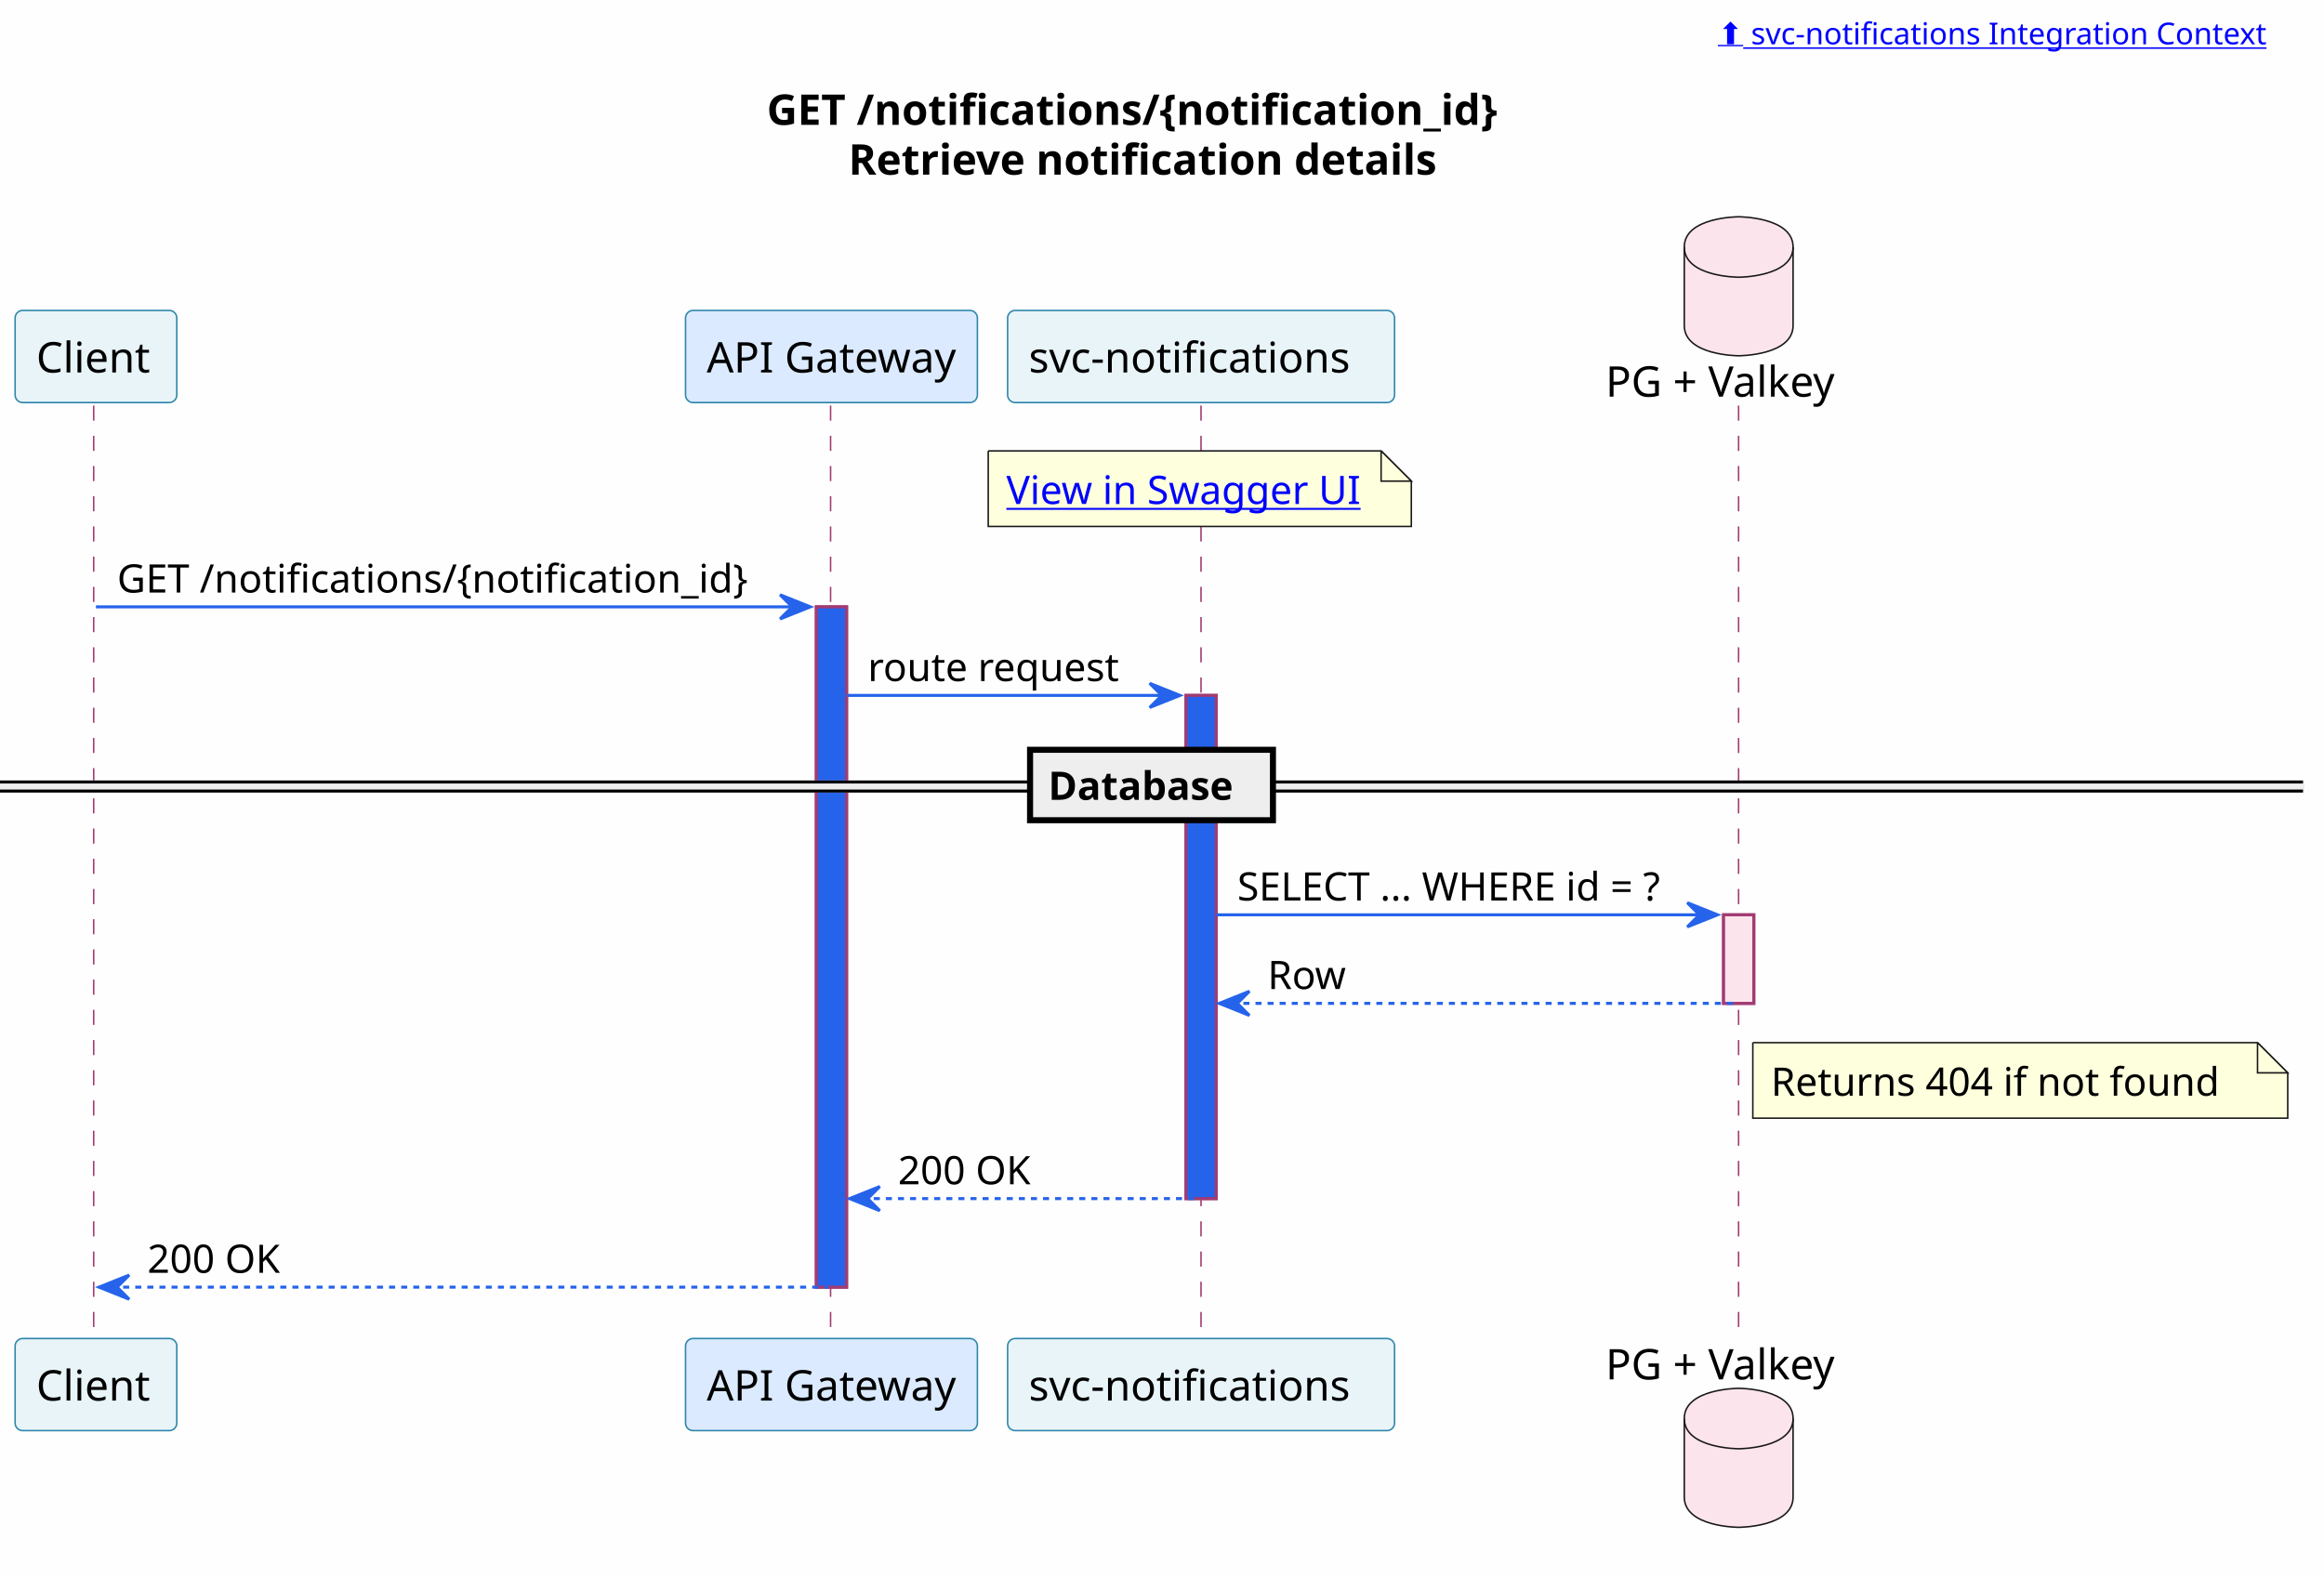
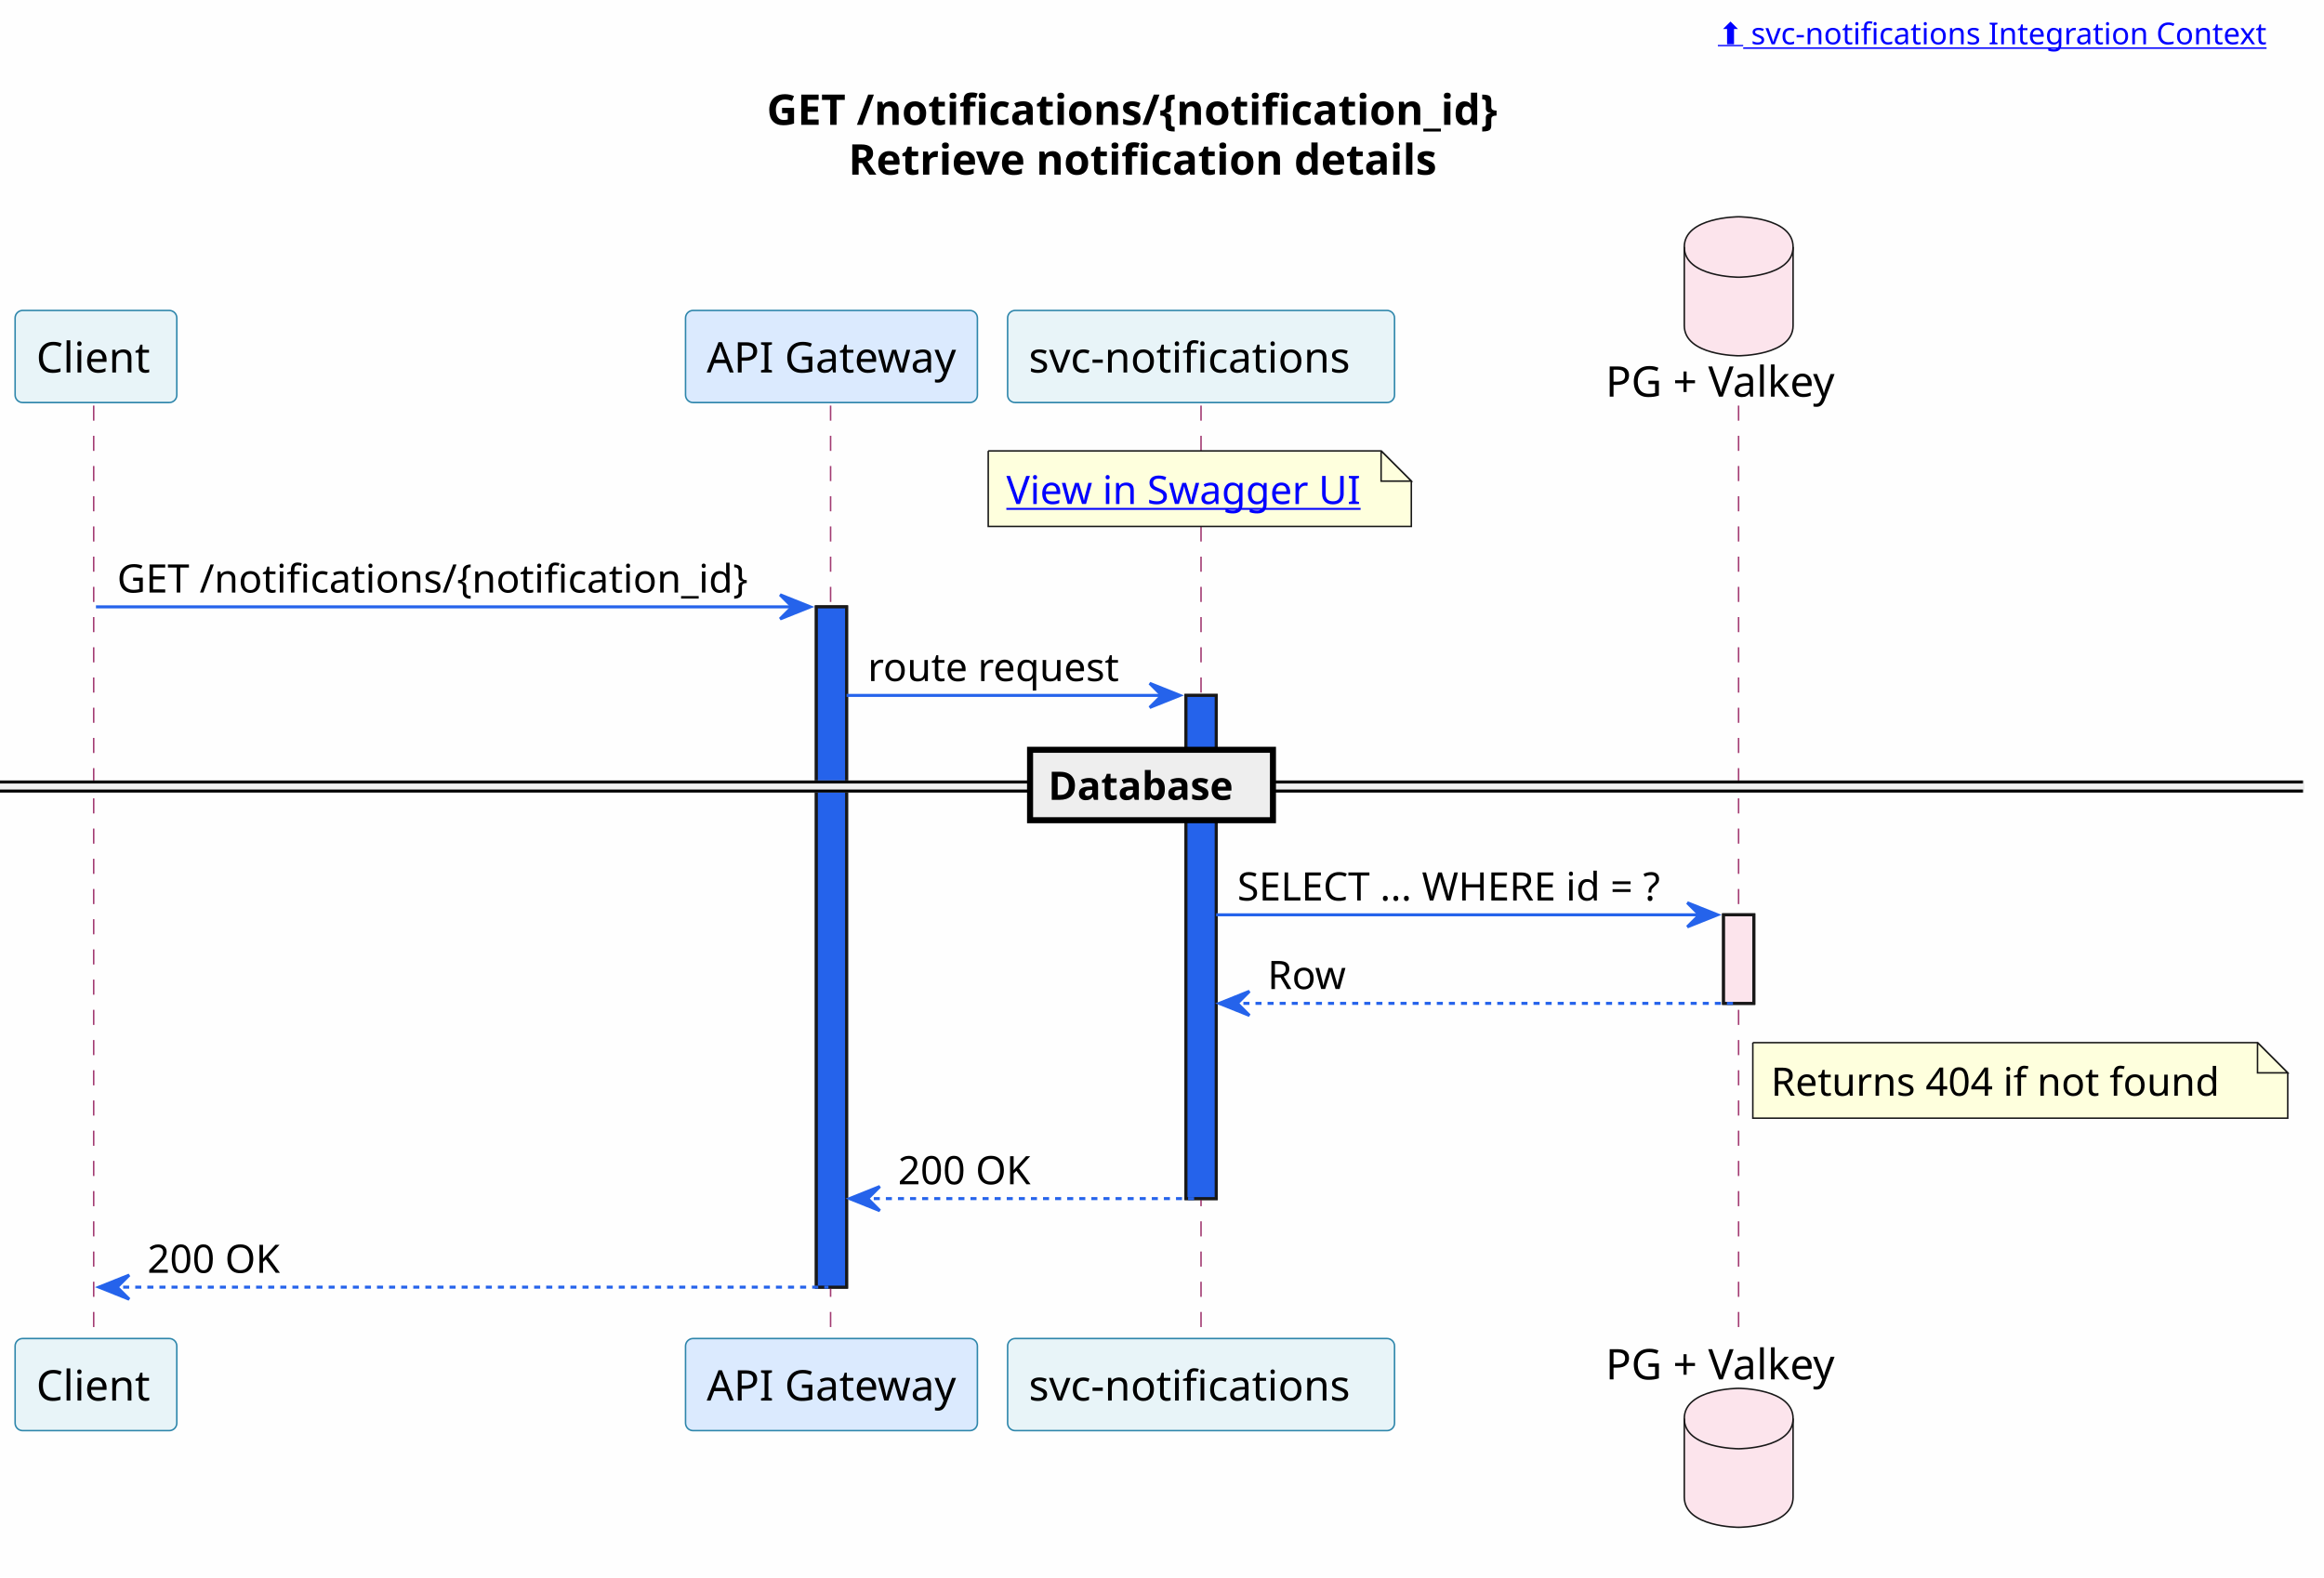
<svg xmlns="http://www.w3.org/2000/svg" xmlns:xlink="http://www.w3.org/1999/xlink" contentStyleType="text/css" data-diagram-type="SEQUENCE" height="522px" preserveAspectRatio="none" style="width:769px;height:522px;background:#FEFEFE;" version="1.1" viewBox="0 0 769 522" width="769px" zoomAndPan="magnify">
  <defs />
  <g>
    <rect fill="#FEFEFE" height="522" style="stroke:none;stroke-width:1;" width="769" x="0" y="0" />
-     <text fill="#000000" font-family="Segoe UI" font-size="14" font-weight="bold" lengthAdjust="spacing" textLength="253.6" x="253.729" y="41.312">GET /notifications/{notification_id}</text>
-     <text fill="#000000" font-family="Segoe UI" font-size="14" font-weight="bold" lengthAdjust="spacing" textLength="199.561" x="280.748" y="57.801">Retrieve notification details</text>
+     <text fill="#000000" font-family="'Segoe UI'" font-size="14" font-weight="bold" lengthAdjust="spacing" textLength="253.6" x="253.729" y="41.312">GET /notifications/{notification_id}</text>
+     <text fill="#000000" font-family="'Segoe UI'" font-size="14" font-weight="bold" lengthAdjust="spacing" textLength="199.561" x="280.748" y="57.801">Retrieve notification details</text>
    <g>
-       <rect fill="#2563EB" height="225.174" style="stroke:#A23B72;stroke-width:1;" width="10" x="270.127" y="200.863" />
+       <rect fill="#2563EB" height="225.174" style="stroke:#181818;stroke-width:1;" width="10" x="270.127" y="200.863" />
    </g>
    <g>
-       <rect fill="#2563EB" height="166.553" style="stroke:#A23B72;stroke-width:1;" width="10" x="392.432" y="230.174" />
+       <rect fill="#2563EB" height="166.553" style="stroke:#181818;stroke-width:1;" width="10" x="392.432" y="230.174" />
    </g>
    <g>
-       <rect fill="#FCE4EC" height="29.311" style="stroke:#A23B72;stroke-width:1;" width="10" x="570.322" y="302.795" />
+       <rect fill="#FCE4EC" height="29.311" style="stroke:#181818;stroke-width:1;" width="10" x="570.322" y="302.795" />
    </g>
-     <g>
-       <rect fill="#000000" fill-opacity="0" height="309.795" width="8" x="27.752" y="134.242" />
-       <line style="stroke:#A23B72;stroke-width:0.5;stroke-dasharray:5,5;" x1="31" x2="31" y1="134.242" y2="444.037" />
+     <g class="participant-lifeline" data-entity-uid="part1" data-qualified-name="Client" id="part1-lifeline">
+       <g>
+         <rect fill="#000000" fill-opacity="0" height="309.795" width="8" x="27.752" y="134.242" />
+         <line style="stroke:#A23B72;stroke-width:0.5;stroke-dasharray:5,5;" x1="31" x2="31" y1="134.242" y2="444.037" />
+       </g>
    </g>
-     <g>
-       <rect fill="#000000" fill-opacity="0" height="309.795" width="8" x="271.127" y="134.242" />
-       <line style="stroke:#A23B72;stroke-width:0.5;stroke-dasharray:5,5;" x1="274.838" x2="274.838" y1="134.242" y2="444.037" />
+     <g class="participant-lifeline" data-entity-uid="part2" data-qualified-name="GW" id="part2-lifeline">
+       <g>
+         <rect fill="#000000" fill-opacity="0" height="309.795" width="8" x="271.127" y="134.242" />
+         <line style="stroke:#A23B72;stroke-width:0.5;stroke-dasharray:5,5;" x1="274.838" x2="274.838" y1="134.242" y2="444.037" />
+       </g>
    </g>
-     <g>
-       <rect fill="#000000" fill-opacity="0" height="309.795" width="8" x="393.432" y="134.242" />
-       <line style="stroke:#A23B72;stroke-width:0.5;stroke-dasharray:5,5;" x1="397.416" x2="397.416" y1="134.242" y2="444.037" />
+     <g class="participant-lifeline" data-entity-uid="part3" data-qualified-name="Svc" id="part3-lifeline">
+       <g>
+         <rect fill="#000000" fill-opacity="0" height="309.795" width="8" x="393.432" y="134.242" />
+         <line style="stroke:#A23B72;stroke-width:0.5;stroke-dasharray:5,5;" x1="397.416" x2="397.416" y1="134.242" y2="444.037" />
+       </g>
    </g>
-     <g>
-       <rect fill="#000000" fill-opacity="0" height="309.795" width="8" x="571.322" y="134.242" />
-       <line style="stroke:#A23B72;stroke-width:0.5;stroke-dasharray:5,5;" x1="575.286" x2="575.286" y1="134.242" y2="444.037" />
+     <g class="participant-lifeline" data-entity-uid="part4" data-qualified-name="DB" id="part4-lifeline">
+       <g>
+         <rect fill="#000000" fill-opacity="0" height="309.795" width="8" x="571.322" y="134.242" />
+         <line style="stroke:#A23B72;stroke-width:0.5;stroke-dasharray:5,5;" x1="575.286" x2="575.286" y1="134.242" y2="444.037" />
+       </g>
    </g>
-     <g class="participant participant-head" data-participant="Client">
+     <g class="participant participant-head" data-entity-uid="part1" data-qualified-name="Client" id="part1-head">
      <a href="/applications/" target="_top" title="/applications/" xlink:actuate="onRequest" xlink:href="/applications/" xlink:show="new" xlink:title="/applications/" xlink:type="simple">
        <rect fill="#E8F4F8" height="30.488" rx="2.5" ry="2.5" style="stroke:#2E86AB;stroke-width:0.5;" width="53.505" x="5" y="102.754" />
-         <text fill="#000000" font-family="Segoe UI" font-size="14" lengthAdjust="spacing" textLength="39.505" x="12" y="123.289">Client</text>
+         <text fill="#000000" font-family="'Segoe UI'" font-size="14" lengthAdjust="spacing" textLength="39.505" x="12" y="123.289">Client</text>
      </a>
    </g>
-     <g class="participant participant-tail" data-participant="Client">
+     <g class="participant participant-tail" data-entity-uid="part1" data-qualified-name="Client" id="part1-tail">
      <a href="/applications/" target="_top" title="/applications/" xlink:actuate="onRequest" xlink:href="/applications/" xlink:show="new" xlink:title="/applications/" xlink:type="simple">
        <rect fill="#E8F4F8" height="30.488" rx="2.5" ry="2.5" style="stroke:#2E86AB;stroke-width:0.5;" width="53.505" x="5" y="443.037" />
-         <text fill="#000000" font-family="Segoe UI" font-size="14" lengthAdjust="spacing" textLength="39.505" x="12" y="463.572">Client</text>
+         <text fill="#000000" font-family="'Segoe UI'" font-size="14" lengthAdjust="spacing" textLength="39.505" x="12" y="463.572">Client</text>
      </a>
    </g>
-     <g class="participant participant-head" data-participant="GW">
-       <rect fill="#DBEAFE" height="30.488" rx="2.5" ry="2.5" style="stroke:#2E86AB;stroke-width:0.5;" width="96.578" x="226.838" y="102.754" />
-       <text fill="#000000" font-family="Segoe UI" font-size="14" lengthAdjust="spacing" textLength="82.578" x="233.838" y="123.289">API Gateway</text>
+     <g class="participant participant-head" data-entity-uid="part2" data-qualified-name="GW" id="part2-head">
+       <a href="/actors/#api-gateway" target="_top" title="/actors/#api-gateway" xlink:actuate="onRequest" xlink:href="/actors/#api-gateway" xlink:show="new" xlink:title="/actors/#api-gateway" xlink:type="simple">
+         <rect fill="#DBEAFE" height="30.488" rx="2.5" ry="2.5" style="stroke:#2E86AB;stroke-width:0.5;" width="96.578" x="226.838" y="102.754" />
+         <text fill="#000000" font-family="'Segoe UI'" font-size="14" lengthAdjust="spacing" textLength="82.578" x="233.838" y="123.289">API Gateway</text>
+       </a>
    </g>
-     <g class="participant participant-tail" data-participant="GW">
-       <rect fill="#DBEAFE" height="30.488" rx="2.5" ry="2.5" style="stroke:#2E86AB;stroke-width:0.5;" width="96.578" x="226.838" y="443.037" />
-       <text fill="#000000" font-family="Segoe UI" font-size="14" lengthAdjust="spacing" textLength="82.578" x="233.838" y="463.572">API Gateway</text>
+     <g class="participant participant-tail" data-entity-uid="part2" data-qualified-name="GW" id="part2-tail">
+       <a href="/actors/#api-gateway" target="_top" title="/actors/#api-gateway" xlink:actuate="onRequest" xlink:href="/actors/#api-gateway" xlink:show="new" xlink:title="/actors/#api-gateway" xlink:type="simple">
+         <rect fill="#DBEAFE" height="30.488" rx="2.5" ry="2.5" style="stroke:#2E86AB;stroke-width:0.5;" width="96.578" x="226.838" y="443.037" />
+         <text fill="#000000" font-family="'Segoe UI'" font-size="14" lengthAdjust="spacing" textLength="82.578" x="233.838" y="463.572">API Gateway</text>
+       </a>
    </g>
-     <g class="participant participant-head" data-participant="Svc">
+     <g class="participant participant-head" data-entity-uid="part3" data-qualified-name="Svc" id="part3-head">
      <a href="/microservices/svc-notifications/" target="_top" title="/microservices/svc-notifications/" xlink:actuate="onRequest" xlink:href="/microservices/svc-notifications/" xlink:show="new" xlink:title="/microservices/svc-notifications/" xlink:type="simple">
        <rect fill="#E8F4F8" height="30.488" rx="2.5" ry="2.5" style="stroke:#2E86AB;stroke-width:0.5;" width="128.03" x="333.416" y="102.754" />
-         <text fill="#000000" font-family="Segoe UI" font-size="14" lengthAdjust="spacing" textLength="114.03" x="340.416" y="123.289">svc-notifications</text>
+         <text fill="#000000" font-family="'Segoe UI'" font-size="14" lengthAdjust="spacing" textLength="114.03" x="340.416" y="123.289">svc-notifications</text>
      </a>
    </g>
-     <g class="participant participant-tail" data-participant="Svc">
+     <g class="participant participant-tail" data-entity-uid="part3" data-qualified-name="Svc" id="part3-tail">
      <a href="/microservices/svc-notifications/" target="_top" title="/microservices/svc-notifications/" xlink:actuate="onRequest" xlink:href="/microservices/svc-notifications/" xlink:show="new" xlink:title="/microservices/svc-notifications/" xlink:type="simple">
        <rect fill="#E8F4F8" height="30.488" rx="2.5" ry="2.5" style="stroke:#2E86AB;stroke-width:0.5;" width="128.03" x="333.416" y="443.037" />
-         <text fill="#000000" font-family="Segoe UI" font-size="14" lengthAdjust="spacing" textLength="114.03" x="340.416" y="463.572">svc-notifications</text>
+         <text fill="#000000" font-family="'Segoe UI'" font-size="14" lengthAdjust="spacing" textLength="114.03" x="340.416" y="463.572">svc-notifications</text>
      </a>
    </g>
-     <g class="participant participant-head" data-participant="DB">
-       <text fill="#000000" font-family="Segoe UI" font-size="14" lengthAdjust="spacing" textLength="82.072" x="531.286" y="131.289">PG + Valkey</text>
+     <g class="participant participant-head" data-entity-uid="part4" data-qualified-name="DB" id="part4-head">
+       <text fill="#000000" font-family="'Segoe UI'" font-size="14" lengthAdjust="spacing" textLength="82.072" x="531.286" y="131.289">PG + Valkey</text>
      <path d="M557.322,81.754 C557.322,71.754 575.322,71.754 575.322,71.754 C575.322,71.754 593.322,71.754 593.322,81.754 L593.322,107.754 C593.322,117.754 575.322,117.754 575.322,117.754 C575.322,117.754 557.322,117.754 557.322,107.754 L557.322,81.754" fill="#FCE4EC" style="stroke:#181818;stroke-width:0.5;" />
      <path d="M557.322,81.754 C557.322,91.754 575.322,91.754 575.322,91.754 C575.322,91.754 593.322,91.754 593.322,81.754" fill="none" style="stroke:#181818;stroke-width:0.5;" />
    </g>
-     <g class="participant participant-tail" data-participant="DB">
-       <text fill="#000000" font-family="Segoe UI" font-size="14" lengthAdjust="spacing" textLength="82.072" x="531.286" y="456.572">PG + Valkey</text>
+     <g class="participant participant-tail" data-entity-uid="part4" data-qualified-name="DB" id="part4-tail">
+       <text fill="#000000" font-family="'Segoe UI'" font-size="14" lengthAdjust="spacing" textLength="82.072" x="531.286" y="456.572">PG + Valkey</text>
      <path d="M557.322,469.525 C557.322,459.525 575.322,459.525 575.322,459.525 C575.322,459.525 593.322,459.525 593.322,469.525 L593.322,495.525 C593.322,505.525 575.322,505.525 575.322,505.525 C575.322,505.525 557.322,505.525 557.322,495.525 L557.322,469.525" fill="#FCE4EC" style="stroke:#181818;stroke-width:0.5;" />
      <path d="M557.322,469.525 C557.322,479.525 575.322,479.525 575.322,479.525 C575.322,479.525 593.322,479.525 593.322,469.525" fill="none" style="stroke:#181818;stroke-width:0.5;" />
    </g>
    <g>
-       <rect fill="#2563EB" height="225.174" style="stroke:#A23B72;stroke-width:1;" width="10" x="270.127" y="200.863" />
+       <rect fill="#2563EB" height="225.174" style="stroke:#181818;stroke-width:1;" width="10" x="270.127" y="200.863" />
    </g>
    <g>
-       <rect fill="#2563EB" height="166.553" style="stroke:#A23B72;stroke-width:1;" width="10" x="392.432" y="230.174" />
+       <rect fill="#2563EB" height="166.553" style="stroke:#181818;stroke-width:1;" width="10" x="392.432" y="230.174" />
    </g>
    <g>
-       <rect fill="#FCE4EC" height="29.311" style="stroke:#A23B72;stroke-width:1;" width="10" x="570.322" y="302.795" />
+       <rect fill="#FCE4EC" height="29.311" style="stroke:#181818;stroke-width:1;" width="10" x="570.322" y="302.795" />
    </g>
    <path d="M327,149.242 L327,174.242 L467,174.242 L467,159.242 L457,149.242 L327,149.242" fill="#FEFFDD" style="stroke:#181818;stroke-width:0.5;" />
    <path d="M457,149.242 L457,159.242 L467,159.242 L457,149.242" fill="#FEFFDD" style="stroke:#181818;stroke-width:0.5;" />
    <a href="/services/api/svc-notifications.html#/Notifications/getNotification" target="_top" title="/services/api/svc-notifications.html#/Notifications/getNotification" xlink:actuate="onRequest" xlink:href="/services/api/svc-notifications.html#/Notifications/getNotification" xlink:show="new" xlink:title="/services/api/svc-notifications.html#/Notifications/getNotification" xlink:type="simple">
-       <text fill="#0000FF" font-family="Segoe UI" font-size="13" lengthAdjust="spacing" text-decoration="underline" textLength="119.406" x="333" y="166.81">View in Swagger UI</text>
+       <text fill="#0000FF" font-family="'Segoe UI'" font-size="13" lengthAdjust="spacing" text-decoration="underline" textLength="119.406" x="333" y="166.81">View in Swagger UI</text>
    </a>
-     <g class="message" data-participant-1="Client" data-participant-2="GW">
+     <g class="message" data-entity-1="part1" data-entity-2="part2" id="msg1">
      <polygon fill="#2563EB" points="258.127,196.863,268.127,200.863,258.127,204.863,262.127,200.863" style="stroke:#2563EB;stroke-width:1;" />
      <line style="stroke:#2563EB;stroke-width:1;" x1="31.752" x2="264.127" y1="200.863" y2="200.863" />
-       <text fill="#000000" font-family="Segoe UI" font-size="13" lengthAdjust="spacing" textLength="219.375" x="38.752" y="196.121">GET /notifications/{notification_id}</text>
+       <text fill="#000000" font-family="'Segoe UI'" font-size="13" lengthAdjust="spacing" textLength="219.375" x="38.752" y="196.121">GET /notifications/{notification_id}</text>
    </g>
-     <g class="message" data-participant-1="GW" data-participant-2="Svc">
+     <g class="message" data-entity-1="part2" data-entity-2="part3" id="msg2">
      <polygon fill="#2563EB" points="380.432,226.174,390.432,230.174,380.432,234.174,384.432,230.174" style="stroke:#2563EB;stroke-width:1;" />
      <line style="stroke:#2563EB;stroke-width:1;" x1="280.127" x2="386.432" y1="230.174" y2="230.174" />
-       <text fill="#000000" font-family="Segoe UI" font-size="13" lengthAdjust="spacing" textLength="85.135" x="287.127" y="225.432">route request</text>
+       <text fill="#000000" font-family="'Segoe UI'" font-size="13" lengthAdjust="spacing" textLength="85.135" x="287.127" y="225.432">route request</text>
    </g>
    <rect fill="#EEEEEE" height="3" style="stroke:#EEEEEE;stroke-width:1;" width="762.057" x="0" y="258.829" />
    <line style="stroke:#000000;stroke-width:1;" x1="0" x2="762.057" y1="258.829" y2="258.829" />
    <line style="stroke:#000000;stroke-width:1;" x1="0" x2="762.057" y1="261.829" y2="261.829" />
    <rect fill="#EEEEEE" height="23.311" style="stroke:#000000;stroke-width:2;" width="80.371" x="340.843" y="248.174" />
-     <text fill="#000000" font-family="Segoe UI" font-size="13" font-weight="bold" lengthAdjust="spacing" textLength="62.086" x="346.843" y="264.742">Database</text>
-     <g class="message" data-participant-1="Svc" data-participant-2="DB">
+     <text fill="#000000" font-family="'Segoe UI'" font-size="13" font-weight="bold" lengthAdjust="spacing" textLength="62.086" x="346.843" y="264.742">Database</text>
+     <g class="message" data-entity-1="part3" data-entity-2="part4" id="msg3">
      <polygon fill="#2563EB" points="558.322,298.795,568.322,302.795,558.322,306.795,562.322,302.795" style="stroke:#2563EB;stroke-width:1;" />
      <line style="stroke:#2563EB;stroke-width:1;" x1="402.432" x2="564.322" y1="302.795" y2="302.795" />
-       <text fill="#000000" font-family="Segoe UI" font-size="13" lengthAdjust="spacing" textLength="148.891" x="409.432" y="298.053">SELECT ... WHERE id = ?</text>
+       <text fill="#000000" font-family="'Segoe UI'" font-size="13" lengthAdjust="spacing" textLength="148.891" x="409.432" y="298.053">SELECT ... WHERE id = ?</text>
    </g>
-     <g class="message" data-participant-1="DB" data-participant-2="Svc">
+     <g class="message" data-entity-1="part4" data-entity-2="part3" id="msg4">
      <polygon fill="#2563EB" points="413.432,328.106,403.432,332.106,413.432,336.106,409.432,332.106" style="stroke:#2563EB;stroke-width:1;" />
      <line style="stroke:#2563EB;stroke-width:1;stroke-dasharray:2,2;" x1="407.432" x2="574.322" y1="332.106" y2="332.106" />
-       <text fill="#000000" font-family="Segoe UI" font-size="13" lengthAdjust="spacing" textLength="26.222" x="419.432" y="327.363">Row</text>
+       <text fill="#000000" font-family="'Segoe UI'" font-size="13" lengthAdjust="spacing" textLength="26.222" x="419.432" y="327.363">Row</text>
    </g>
    <path d="M580,345.106 L580,370.106 L757,370.106 L757,355.106 L747,345.106 L580,345.106" fill="#FEFFDD" style="stroke:#181818;stroke-width:0.5;" />
    <path d="M747,345.106 L747,355.106 L757,355.106 L747,345.106" fill="#FEFFDD" style="stroke:#181818;stroke-width:0.5;" />
-     <text fill="#000000" font-family="Segoe UI" font-size="13" lengthAdjust="spacing" textLength="156.057" x="586" y="362.674">Returns 404 if not found</text>
-     <g class="message" data-participant-1="Svc" data-participant-2="GW">
+     <text fill="#000000" font-family="'Segoe UI'" font-size="13" lengthAdjust="spacing" textLength="156.057" x="586" y="362.674">Returns 404 if not found</text>
+     <g class="message" data-entity-1="part3" data-entity-2="part2" id="msg5">
      <polygon fill="#2563EB" points="291.127,392.727,281.127,396.727,291.127,400.727,287.127,396.727" style="stroke:#2563EB;stroke-width:1;" />
      <line style="stroke:#2563EB;stroke-width:1;stroke-dasharray:2,2;" x1="285.127" x2="396.432" y1="396.727" y2="396.727" />
-       <text fill="#000000" font-family="Segoe UI" font-size="13" lengthAdjust="spacing" textLength="47.36" x="297.127" y="391.984">200 OK</text>
+       <text fill="#000000" font-family="'Segoe UI'" font-size="13" lengthAdjust="spacing" textLength="47.36" x="297.127" y="391.984">200 OK</text>
    </g>
-     <g class="message" data-participant-1="GW" data-participant-2="Client">
+     <g class="message" data-entity-1="part2" data-entity-2="part1" id="msg6">
      <polygon fill="#2563EB" points="42.752,422.037,32.752,426.037,42.752,430.037,38.752,426.037" style="stroke:#2563EB;stroke-width:1;" />
      <line style="stroke:#2563EB;stroke-width:1;stroke-dasharray:2,2;" x1="36.752" x2="274.127" y1="426.037" y2="426.037" />
-       <text fill="#000000" font-family="Segoe UI" font-size="13" lengthAdjust="spacing" textLength="47.36" x="48.752" y="421.295">200 OK</text>
+       <text fill="#000000" font-family="'Segoe UI'" font-size="13" lengthAdjust="spacing" textLength="47.36" x="48.752" y="421.295">200 OK</text>
    </g>
    <a href="/microservices/svc-notifications/#integration-context" target="_top" title="/microservices/svc-notifications/#integration-context" xlink:actuate="onRequest" xlink:href="/microservices/svc-notifications/#integration-context" xlink:show="new" xlink:title="/microservices/svc-notifications/#integration-context" xlink:type="simple">
-       <text fill="#0000FF" font-family="Segoe UI" font-size="10" lengthAdjust="spacing" text-decoration="underline" textLength="192.622" x="568.435" y="14.668">⬆ svc-notifications Integration Context</text>
+       <text fill="#0000FF" font-family="'Segoe UI'" font-size="10" lengthAdjust="spacing" text-decoration="underline" textLength="192.622" x="568.435" y="14.668">⬆ svc-notifications Integration Context</text>
    </a>
  </g>
</svg>
